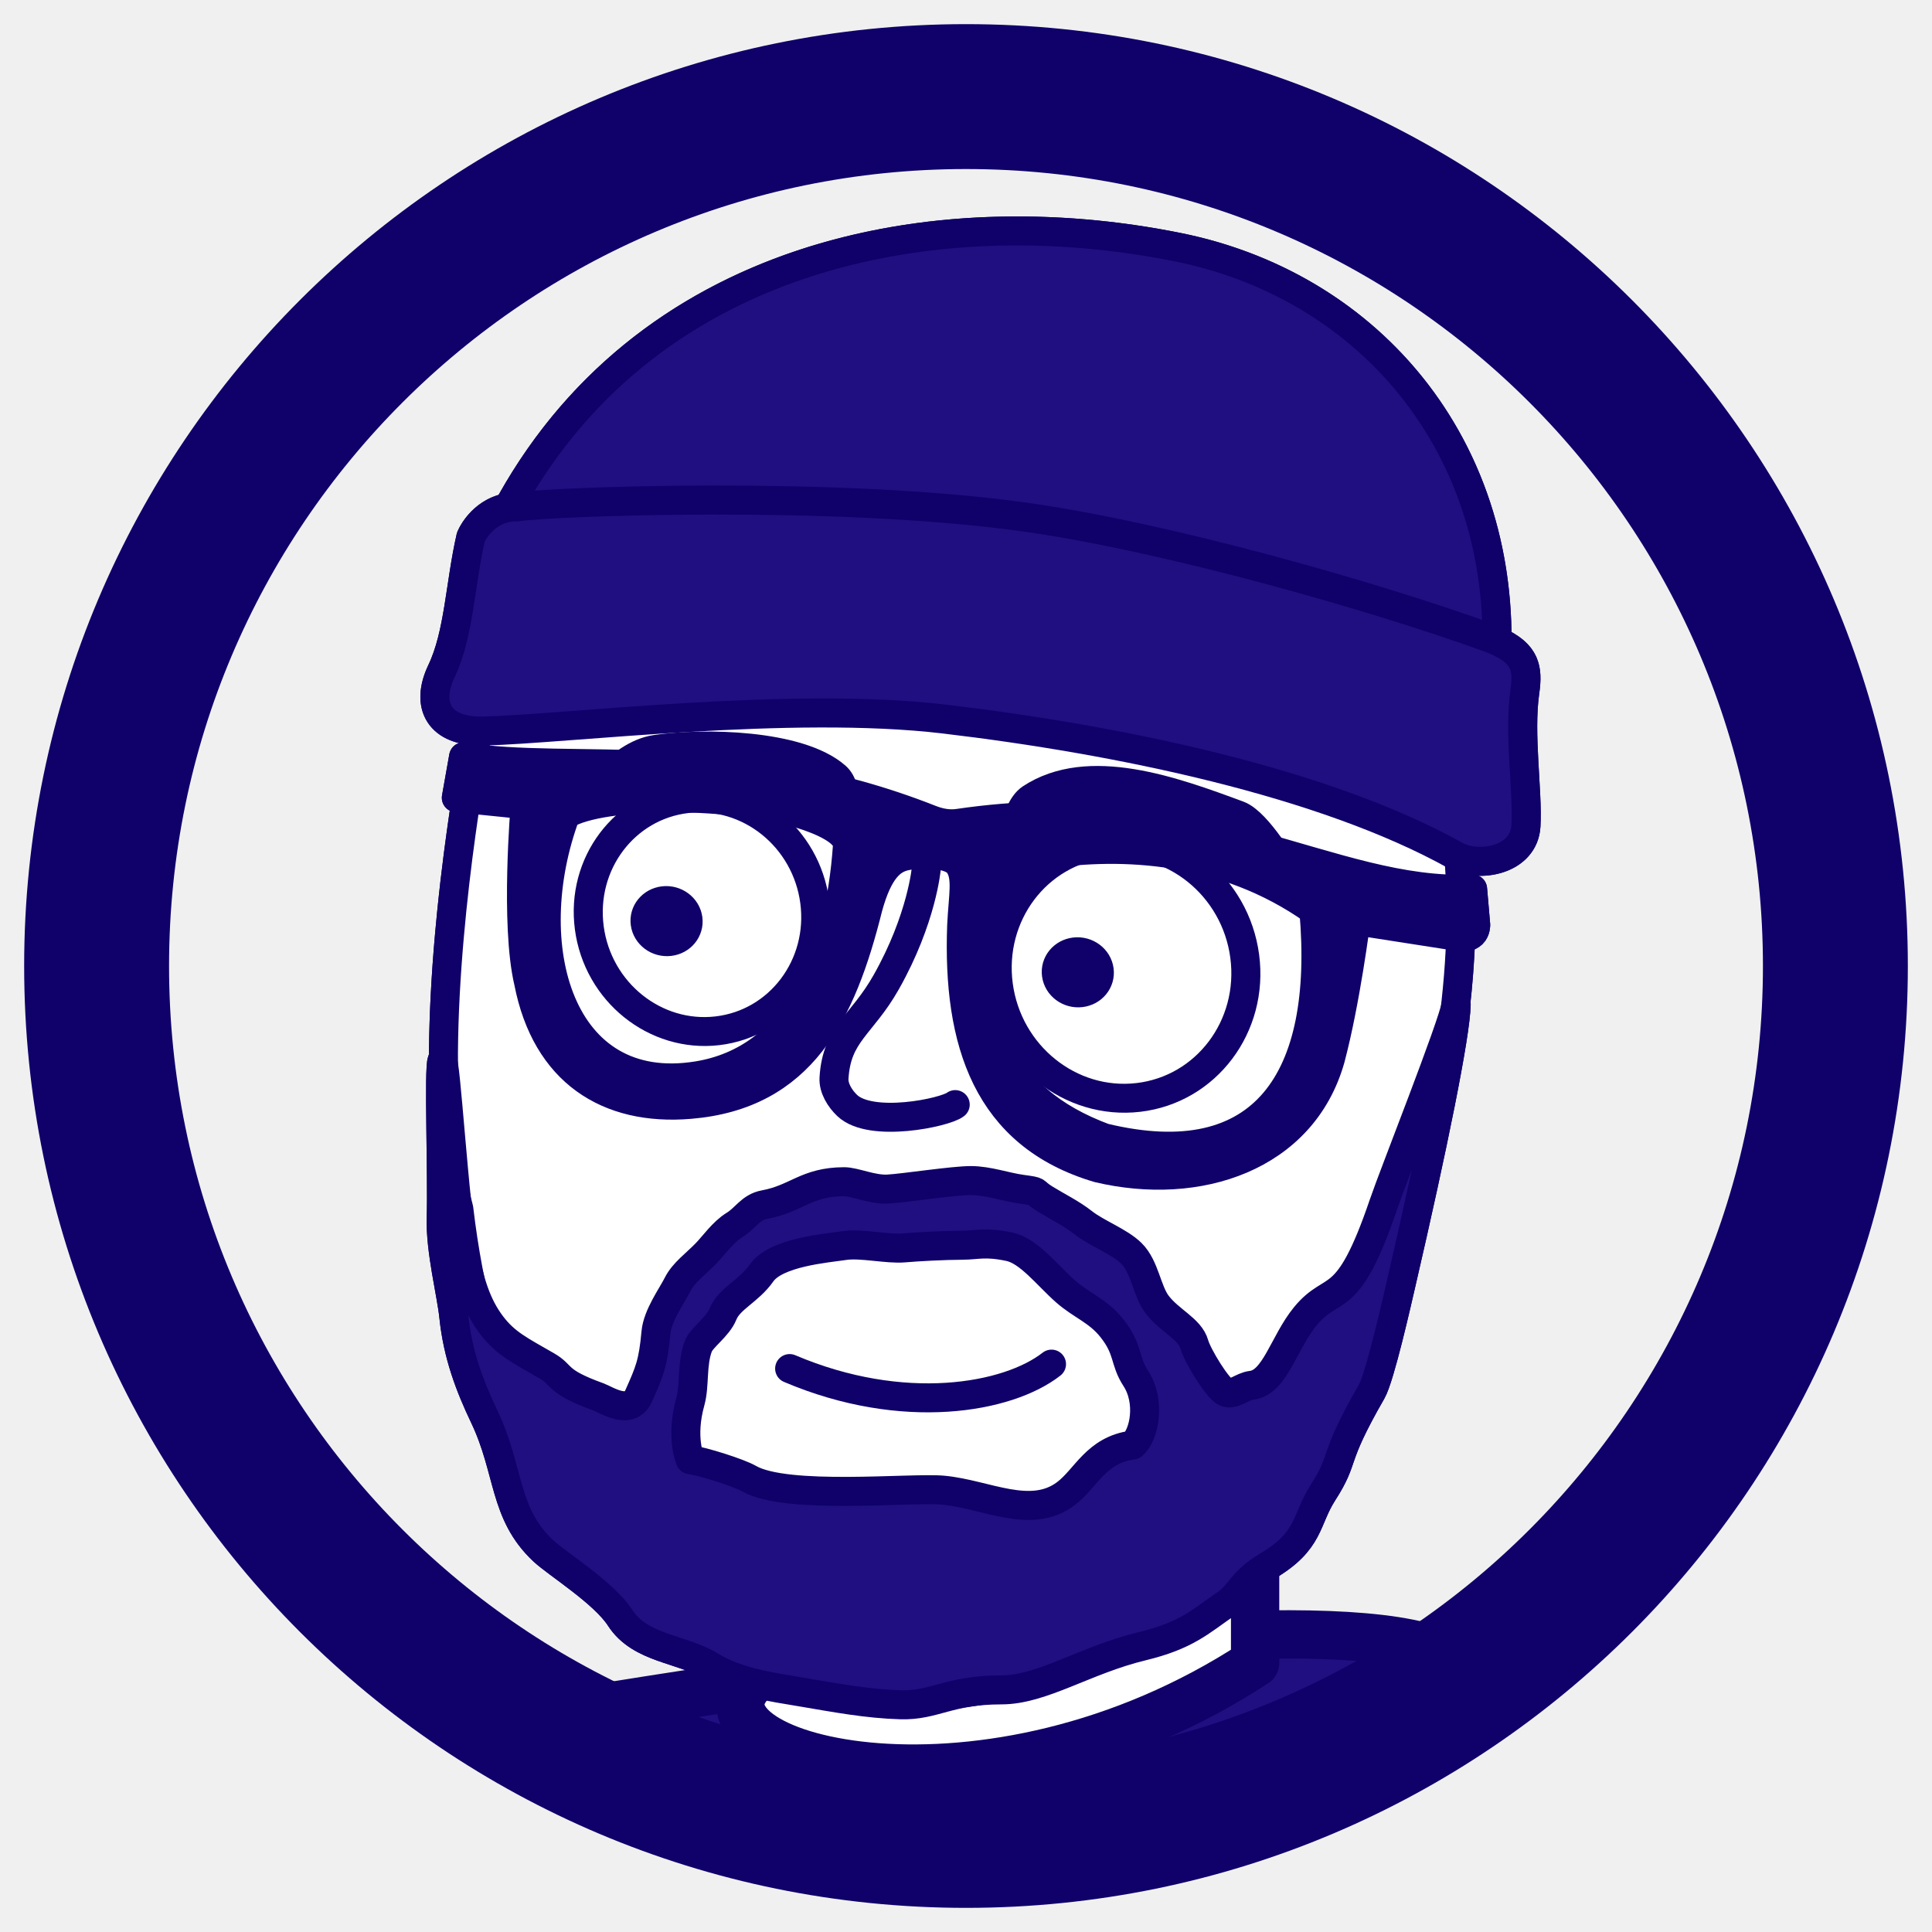
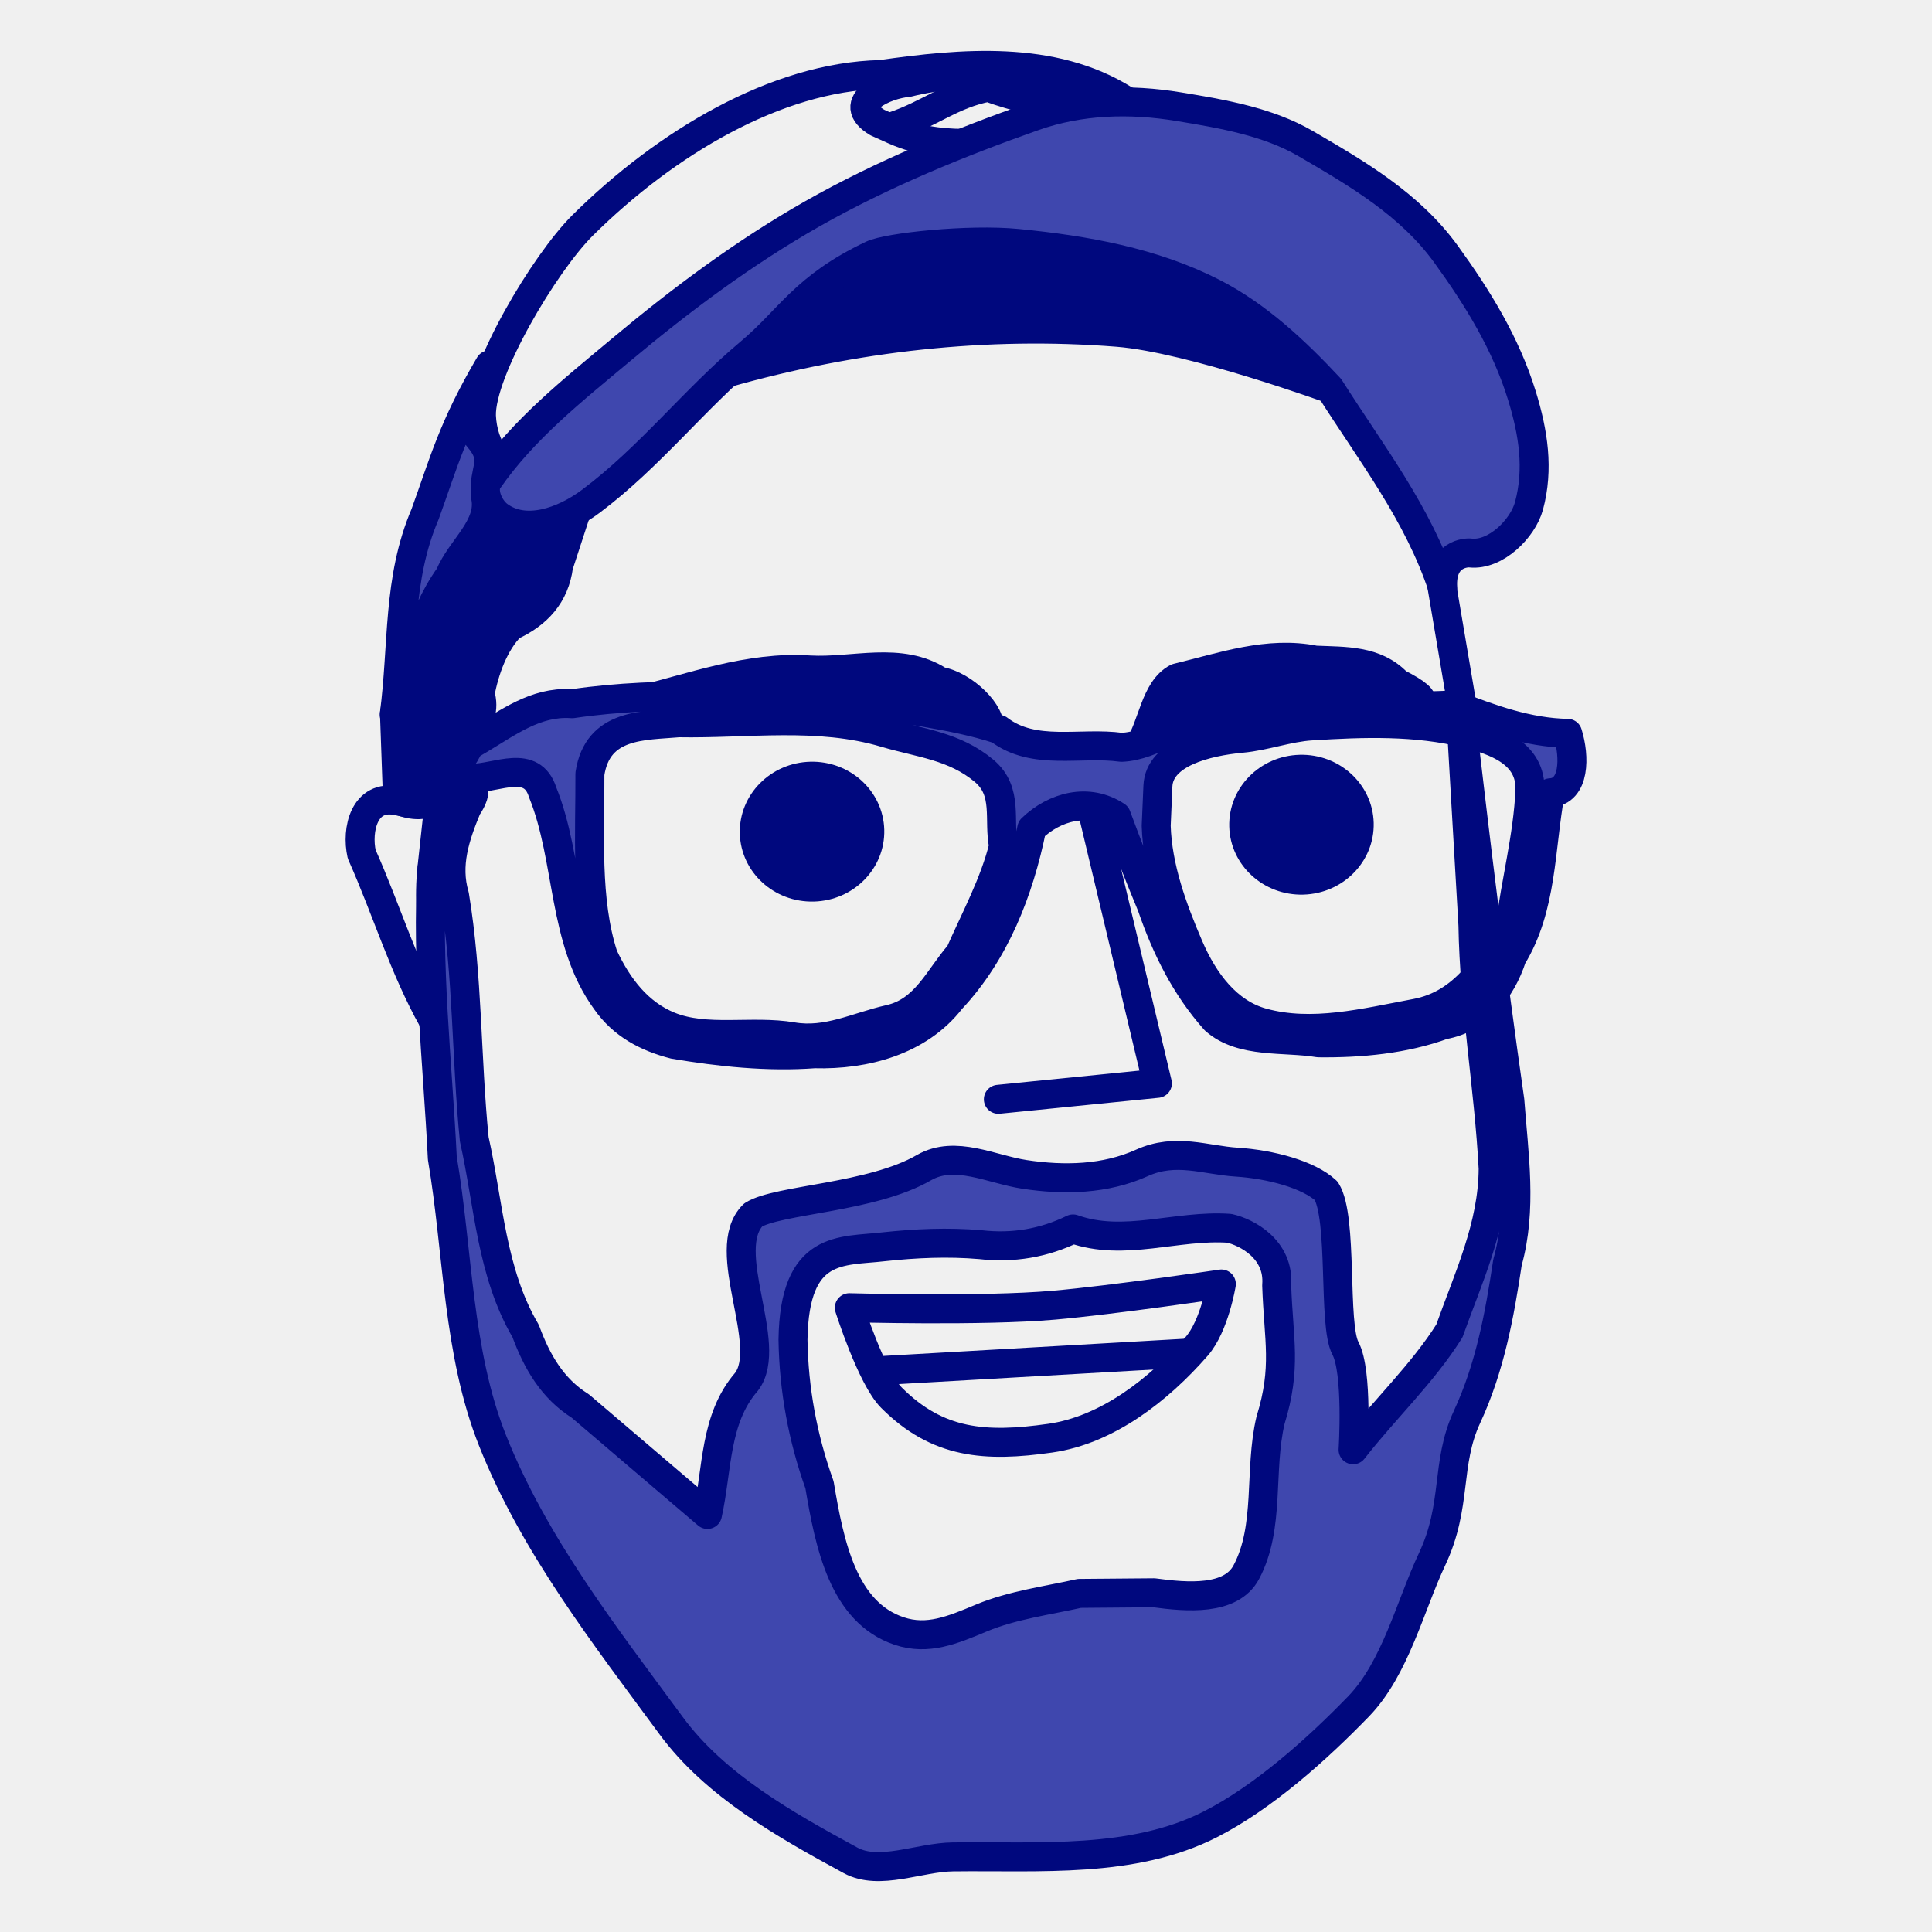
- <svg xmlns="http://www.w3.org/2000/svg" width="200mm" height="200mm" viewBox="0 0 200 200" version="1.1" id="svg5">
-   <defs id="defs2" />
-   <g id="layer1">
-     <path style="fill:#1f0f80;fill-opacity:1;stroke:#0f006a;stroke-width:5;stroke-linecap:butt;stroke-linejoin:miter;stroke-dasharray:none;stroke-opacity:1" d="m 55.889,177.866 c -14.32,2.525 112.268,-20.814 94.638,0.117 -92.007,27.919 -64.928,0.771 -94.638,-0.117 z" id="path367" />
-     <path id="path1768" style="fill:#ffffff;fill-opacity:1;stroke:#0f006a;stroke-width:3;stroke-linecap:round;stroke-linejoin:round;stroke-dasharray:none;stroke-opacity:1;paint-order:fill markers stroke" d="m 104.87,23.909 c -20.437,0.108 -41.04,8.074 -52.262,28.633 -2.353,0.386 -3.574,2.354 -3.869,3.072 -1.127,4.926 -1.209,10.039 -3.04,13.87 -1.583,3.311 -0.436,6.051 3.759,6.19 -0.021,0.104 -0.213,1.087 -0.513,2.812 -0.323,-0.044 -0.642,-0.091 -0.955,-0.144 l -0.752,4.24 1.026,0.104 c -1.008,6.54 -2.289,16.635 -2.356,26.275 -0.003,0.414 0.002,0.823 0.004,1.235 -0.056,-0.325 -0.106,-0.486 -0.148,-0.4 -0.363,0.739 0.048,11.844 -0.089,16.247 -0.106,3.384 1.06,7.857 1.304,10.24 0.406,3.967 1.668,7.245 3.155,10.365 2.665,5.594 1.958,10.008 6.108,13.893 1.428,1.337 6.264,4.319 7.946,6.922 2.098,3.247 6.367,3.159 9.373,5.001 2.791,1.711 6.293,2.172 9.538,2.719 3.469,0.585 6.696,1.199 10.137,1.296 3.53,0.099 4.94,-1.541 10.446,-1.542 4.201,-6.1e-4 8.657,-3.091 14.553,-4.517 4.604,-1.113 6.003,-2.537 8.664,-4.368 1.61,-1.107 1.573,-2.308 4.331,-3.943 4.432,-2.628 3.902,-4.744 5.706,-7.561 2.463,-3.847 0.814,-3.116 5.063,-10.496 0.861,-1.496 2.643,-9.425 3.059,-11.22 3.249,-14.022 5.635,-25.727 5.689,-28.863 -0.018,0.107 -0.06,0.27 -0.102,0.434 0.292,-2.523 0.48,-4.993 0.56,-7.412 l 0.369,0.058 c 0,0 0.527,-0.077 0.848,-0.387 0.355,-0.342 0.345,-0.919 0.345,-0.919 l -0.321,-3.712 c -0.415,0.018 -0.828,0.026 -1.24,0.027 -0.038,-1.12 -0.097,-2.23 -0.19,-3.324 2.453,1.075 6.765,0.199 6.956,-3.251 0.2,-3.615 -0.747,-9.452 -0.118,-13.869 0.33,-2.321 0.135,-3.913 -2.877,-5.252 0.079,-21.14 -13.829,-36.885 -32.996,-40.763 -5.544,-1.122 -11.319,-1.721 -17.107,-1.69 z M 47.248,124.085 c 0.082,0.354 0.16,0.714 0.25,1.055 0.289,2.465 0.665,4.83 1.115,7.103 -0.225,-0.82 -0.424,-1.677 -0.618,-2.588 -0.256,-1.203 -0.508,-3.253 -0.748,-5.57 z" />
-     <path id="rect5713" style="fill:#ffffff;fill-opacity:1;stroke:#0f006a;stroke-width:5;stroke-linecap:round;stroke-linejoin:round;stroke-dasharray:none;stroke-opacity:1;paint-order:fill markers stroke" d="m 78.15,153.063 c -0.339,0 -0.611,0.189 -0.611,0.423 v 20.869 c -6.592,7.582 24.497,16.066 52.389,-2.21 l 1e-5,-18.659 c 6.3e-4,-0.235 -0.272,-0.423 -0.611,-0.423 z" />
-     <ellipse style="fill:none;fill-opacity:1;stroke:#0f006a;stroke-width:15;stroke-linecap:round;stroke-linejoin:round;stroke-dasharray:none;stroke-opacity:1;paint-order:fill markers stroke" id="path879" cx="100" cy="100" rx="89.999" ry="90.001" />
-     <path style="fill:#ffffff;fill-opacity:1;stroke:#0f006a;stroke-width:3;stroke-linecap:round;stroke-linejoin:round;stroke-dasharray:none;stroke-opacity:1;paint-order:fill markers stroke" d="m 49.472,75.592 c 0,0 -3.454,17.396 -3.565,33.369 -0.041,5.904 0.375,11.614 1.591,16.179 8.207,69.916 83.564,62.379 96.957,7.07 4.876,-16.027 7.703,-30.834 6.536,-43.768 C 147.165,46.011 58.127,56.211 49.472,75.592 Z" id="path15911" />
-     <path id="path21682" style="fill:#1f0f80;fill-opacity:1;stroke:#0f006a;stroke-width:3;stroke-linecap:round;stroke-linejoin:round;stroke-dasharray:none;stroke-opacity:1;paint-order:fill markers stroke" d="M 154.637,71.937 C 117.255,70.019 74.993,67.932 52.22,53.254 66.468,26.258 96.633,20.472 121.977,25.599 c 20.818,4.212 35.432,22.421 32.66,46.338 z" />
-     <path id="path251" style="fill:#1f0f80;fill-opacity:1;stroke:#0f006a;stroke-width:3;stroke-linecap:round;stroke-linejoin:round;stroke-dasharray:none;stroke-opacity:1;paint-order:fill markers stroke" d="m 45.673,126.043 c -0.106,3.384 1.06,7.857 1.304,10.24 0.406,3.967 1.668,7.244 3.155,10.365 2.665,5.594 1.958,10.008 6.108,13.893 1.428,1.337 6.264,4.32 7.946,6.922 2.098,3.247 6.367,3.159 9.373,5.001 2.791,1.711 6.293,2.171 9.537,2.719 3.469,0.585 6.696,1.199 10.136,1.296 3.53,0.099 4.94,-1.542 10.446,-1.542 4.201,-6.1e-4 8.657,-3.091 14.553,-4.517 4.604,-1.113 6.003,-2.537 8.664,-4.368 1.61,-1.107 1.573,-2.308 4.331,-3.943 4.432,-2.628 3.902,-4.743 5.706,-7.561 2.463,-3.847 0.814,-3.116 5.063,-10.496 0.861,-1.496 2.643,-9.425 3.058,-11.219 3.249,-14.022 5.636,-25.727 5.69,-28.863 -0.373,2.252 -6.472,17.604 -7.515,20.673 -3.786,11.141 -5.187,8.051 -8.115,11.63 -2.218,2.711 -3.116,6.84 -5.541,7.13 -1.015,0.121 -1.873,1.057 -2.687,0.719 -0.814,-0.337 -2.92,-3.766 -3.25,-4.957 -0.441,-1.595 -2.558,-2.426 -3.847,-4.12 -1.077,-1.416 -1.257,-3.915 -2.674,-5.306 -1.246,-1.224 -3.568,-2.056 -5.004,-3.186 -1.196,-0.941 -2.62,-1.629 -3.94,-2.443 -1.369,-0.844 -0.394,-0.724 -2.414,-1.003 -1.653,-0.228 -3.474,-0.893 -5.236,-0.896 -1.844,-0.005 -6.975,0.794 -8.61,0.88 -1.627,0.086 -3.439,-0.766 -4.529,-0.762 -3.94,0.013 -4.896,1.756 -8.243,2.372 -1.448,0.267 -1.946,1.404 -3.121,2.121 -1.175,0.717 -2.122,2.099 -2.924,2.922 -1.12,1.15 -2.33,1.992 -2.934,3.194 -0.604,1.202 -2.094,3.23 -2.256,5.004 -0.293,3.217 -0.669,4.041 -1.79,6.565 -0.916,2.062 -3.344,0.395 -4.177,0.094 -4.459,-1.611 -3.616,-2.221 -5.303,-3.193 -2.835,-1.634 -4.286,-2.326 -5.726,-4.206 -1.644,-2.148 -2.284,-4.592 -2.913,-7.547 -0.959,-4.502 -1.87,-20.598 -2.233,-19.859 -0.363,0.739 0.049,11.844 -0.089,16.247 z m 58.824,3.023 c 2.015,0.425 3.912,2.95 5.818,4.63 1.662,1.465 3.357,1.985 4.797,3.813 1.77,2.248 1.242,3.301 2.456,5.17 1.575,2.424 0.906,5.855 -0.312,6.911 -3.795,0.493 -4.819,3.444 -6.906,5.023 -3.644,2.758 -8.286,0.06 -12.717,-0.353 -3.297,-0.307 -16.216,1.042 -20.094,-1.197 -1.064,-0.614 -4.795,-1.786 -6.087,-1.956 0,0 -1.027,-2.287 0.01,-5.999 0.479,-1.714 0.128,-3.884 0.821,-5.728 0.353,-0.94 2.021,-2.001 2.559,-3.342 0.656,-1.634 2.653,-2.345 3.998,-4.262 1.512,-2.155 6.705,-2.551 8.561,-2.833 1.744,-0.265 4.431,0.393 6.207,0.24 1.436,-0.124 3.996,-0.263 6,-0.276 1.629,-0.011 2.377,-0.371 4.889,0.16 z" />
-     <path style="fill:#ffffff;fill-opacity:1;stroke:#0f006a;stroke-width:3;stroke-linecap:round;stroke-linejoin:round;stroke-dasharray:none;stroke-opacity:1;paint-order:fill markers stroke" d="m 81.742,141.673 c 11.762,5.005 22.594,3.07 27.111,-0.46" id="path979" />
-     <ellipse style="fill:#ffffff;fill-opacity:1;fill-rule:evenodd;stroke:#0f006a;stroke-width:3;stroke-linecap:round;stroke-linejoin:round;stroke-dasharray:none;stroke-opacity:1;paint-order:fill markers stroke" id="path311" cx="59.606" cy="102.497" transform="matrix(0.9932426,-0.1160566,0.1313983,0.9913297,0,0)" rx="11.746" ry="12.121" />
-     <ellipse style="fill:#ffffff;fill-opacity:1;fill-rule:evenodd;stroke:#0f006a;stroke-width:3;stroke-linecap:round;stroke-linejoin:round;stroke-dasharray:none;stroke-opacity:1;paint-order:fill markers stroke" id="path313" cx="101.904" cy="113.28" transform="matrix(0.9932426,-0.1160565,0.1313983,0.9913296,0,0)" rx="12.839" ry="13.25" />
-     <ellipse style="fill:#0f006a;fill-opacity:1;fill-rule:evenodd;stroke:#0f006a;stroke-width:3;stroke-linecap:round;stroke-linejoin:round;stroke-dasharray:none;stroke-opacity:1;paint-order:fill markers stroke" id="path1129-3" cx="97.283" cy="112.836" rx="2.227" ry="2.133" transform="matrix(0.9933636,-0.1150165,0.13238,0.991199,0,0)" />
-     <ellipse style="fill:#0f006a;fill-opacity:1;fill-rule:evenodd;stroke:#0f006a;stroke-width:3;stroke-linecap:round;stroke-linejoin:round;stroke-dasharray:none;stroke-opacity:1;paint-order:fill markers stroke" id="path1129-3-3" cx="55.781" cy="102.674" rx="2.227" ry="2.133" transform="matrix(0.9933636,-0.1150165,0.13238,0.991199,0,0)" />
-     <path style="fill:#ffffff;fill-opacity:1;stroke:#0f006a;stroke-width:3;stroke-linecap:round;stroke-linejoin:round;stroke-dasharray:none;stroke-opacity:1;paint-order:fill markers stroke" d="m 95.895,89.862 c 0,0 -0.444,5.25 -4.154,11.813 -2.549,4.509 -5.126,5.291 -5.405,9.928 -0.063,1.043 0.61,2.122 1.368,2.841 2.464,2.337 10.117,0.735 11.182,-0.096" id="path3336" />
-     <path style="fill:#0f006a;fill-opacity:1;stroke:#0f006a;stroke-width:3;stroke-linecap:round;stroke-linejoin:round;stroke-dasharray:none;stroke-opacity:1;paint-order:fill markers stroke" d="m 106.717,82.649 c 5.977,-3.933 14.691,-0.776 21.486,1.744 1.995,0.74 4.876,5.751 4.876,5.751 -8.084,-2.962 -12.003,-5.808 -18.304,-5.479 -3.727,0.194 -10.286,4.343 -10.286,4.343 0,0 0.387,-5.147 2.228,-6.359 z" id="path12127" />
-     <path style="fill:#ffffff;fill-opacity:1;stroke:#0f006a;stroke-width:3;stroke-linecap:round;stroke-linejoin:round;stroke-dasharray:none;stroke-opacity:1;paint-order:fill markers stroke" d="m 86.523,80.375 c 1.498,1.307 0.531,4.315 0.531,4.315 0,0 -9.104,-3.841 -14.555,-4.192 -4.015,-0.258 -11.706,2.688 -11.706,2.688 0,0 3.182,-5.031 7.094,-5.608 4.916,-0.725 14.795,-0.555 18.636,2.797 z" id="path13581" />
-     <path id="path15041" style="fill:#0f006a;fill-opacity:1;stroke:#0f006a;stroke-width:3;stroke-linecap:round;stroke-linejoin:round;stroke-dasharray:none;stroke-opacity:1;paint-order:fill markers stroke" d="m 47.99,78.341 -0.752,4.24 7.129,0.726 c 0,0 -1.067,12.393 0.353,18.367 1.811,9.29 8.201,13.363 16.699,12.653 11.558,-0.966 15.7,-9.392 18.437,-20.378 1.082,-3.943 2.434,-5.027 3.895,-5.337 1.431,-0.303 4.616,-0.371 5.498,0.851 0.932,1.293 0.444,3.283 0.303,6.325 -0.454,12.08 2.624,21.707 14.12,25.122 10.354,2.461 21.178,-1.106 24.055,-11.328 1.582,-5.971 2.636,-14.278 2.636,-14.278 l 11.208,1.745 c 0,0 0.527,-0.077 0.848,-0.387 0.355,-0.342 0.345,-0.919 0.345,-0.919 l -0.321,-3.712 C 137.621,92.688 124.628,81.505 99.2,85.231 98.217,85.375 97.247,85.19 96.304,84.817 76.067,76.829 58.794,80.158 47.99,78.341 Z m 39.739,9.161 C 86.919,99.407 82.39,109.728 72.185,111.364 57.875,113.658 53.534,97.853 58.552,84.33 c 3.637,-2.285 17.662,-2.414 25.102,0.177 2.464,0.858 4.072,1.891 4.075,2.996 z m 20.586,0.928 c 7.764,-1.151 18.406,-0.749 27.694,5.819 1.544,17.493 -5.148,27.528 -21.717,23.536 -10.759,-4.017 -14.807,-12.251 -10.613,-26.902 0.926,-1.252 2.513,-2.138 4.637,-2.453 z" />
-     <path id="path21282" style="fill:#1f0f80;fill-opacity:1;stroke:#0f006a;stroke-width:3;stroke-linecap:round;stroke-linejoin:round;stroke-dasharray:none;stroke-opacity:1;paint-order:fill markers stroke" d="m 53.503,52.471 c 3.492,-0.534 32.714,-1.687 52.324,1.019 14.794,2.041 36.477,8.245 48.207,12.492 3.919,1.419 4.178,3.088 3.815,5.632 -0.629,4.417 0.318,10.254 0.118,13.869 -0.2,3.615 -4.926,4.405 -7.296,3.085 -13.633,-7.597 -34.851,-11.991 -52.935,-14.132 -15.83,-1.874 -38.921,1.019 -47.659,1.242 -4.702,0.12 -6.037,-2.724 -4.379,-6.194 1.831,-3.831 1.913,-8.944 3.04,-13.87 0.331,-0.804 1.819,-3.183 4.765,-3.143 z" />
+ <svg xmlns="http://www.w3.org/2000/svg" width="200mm" height="200mm" viewBox="0 0 200 200" version="1.1" id="svg1" xml:space="preserve">
+   <defs id="defs1" />
+   <g id="layer1" transform="translate(-41.33062,-46.43562)">
+     <path style="fill:#00087e;fill-opacity:1;stroke:#00087e;stroke-width:3;stroke-linecap:round;stroke-linejoin:round;stroke-dasharray:none;stroke-opacity:1" d="m 82.165,120.296 c 0.11,3.379 0.208,5.564 0.317,8.943 3.413,1.444 4.905,-0.399 5.571,-3.654 0.73,-2.768 3.945,-4.084 2.979,-7.33 0.436,-2.409 1.462,-5.293 3.196,-7.002 2.722,-1.253 4.539,-3.2 4.928,-6.244 0.628,-1.924 1.257,-3.849 1.885,-5.773 l -9.319,-1.583 -6.931,9.615 z" id="path24" />
+     <path style="fill:#3f47ae;fill-opacity:1;stroke:#00087e;stroke-width:3;stroke-linecap:round;stroke-linejoin:round;stroke-dasharray:none;stroke-opacity:1" d="m 82.143,120.422 c 0.953,-7.194 0.295,-13.98 3.19,-20.754 1.926,-5.304 2.85,-8.972 6.675,-15.465 -0.828,4.559 -2.457,6.011 -1.17,7.51 2.138,2.49 0.433,3.182 0.755,6.135 0.657,3.093 -2.617,5.416 -3.711,8.166 -3.232,4.495 -3.703,9.341 -5.739,14.409 z" id="path16" />
+     <path style="fill:none;fill-opacity:1;stroke:#00087e;stroke-width:3;stroke-linecap:round;stroke-linejoin:round;stroke-dasharray:none;stroke-opacity:1" d="m 101.674,69.732 c 8.596,-8.506 20.027,-15.342 30.811,-15.579 8.378,-1.193 17.781,-2.073 25.259,2.618 0.016,1.262 -5.021,1.295 -6.961,2.081 -6.678,0.864 -12.07,5.255 -18.069,7.978 -7.434,3.893 -15.058,7.477 -21.637,12.766 -5.721,3.885 -11.319,7.917 -16.019,13.033 -1.7,3.511 -3.764,0.057 -3.89,-3.148 -0.113,-4.632 6.515,-15.799 10.506,-19.749 z" id="path18" />
+     <path style="fill:none;fill-opacity:1;stroke:#00087e;stroke-width:3;stroke-linecap:round;stroke-linejoin:round;stroke-dasharray:none;stroke-opacity:1" d="m 155.484,56.921 c -6.106,-3.223 -13.546,-3.562 -20.205,-1.94 -2.22,0.19 -6.603,2.069 -3.124,4.139 2.454,1.049 4.381,2.445 11.316,2.116 l 3.672,-1.459 9.669,-1.989 z" id="path23" />
+     <path style="fill:none;fill-opacity:1;stroke:#00087e;stroke-width:3;stroke-linecap:round;stroke-linejoin:round;stroke-dasharray:none;stroke-opacity:1" d="m 133.748,59.526 c 3.815,-1.279 6.102,-3.352 9.915,-4.066 2.526,1.032 6.882,1.828 9.408,2.86" id="path21" />
+     <path style="fill:#00087e;fill-opacity:1;stroke:#00087e;stroke-width:3;stroke-linecap:round;stroke-linejoin:round;stroke-dasharray:none;stroke-opacity:1" d="m 179.292,86.783 c 0,0 -14.621,-5.347 -22.287,-5.949 -13.552,-1.064 -27.232,0.453 -40.559,4.239 l 7.576,-7.381 8.288,-5.814 15.095,-0.851 16.743,3.405 6.547,3.536 7.852,6.488 z" id="path25" />
+     <path style="fill:#ffffff;fill-opacity:1;stroke:#00087e;stroke-width:3;stroke-linecap:round;stroke-linejoin:round;stroke-dasharray:none;stroke-opacity:1" d="m 190.189,104.724 c 0.853,5.043 1.707,10.085 2.56,15.128" id="path26" />
+     <path style="fill:#00087e;fill-opacity:1;stroke:#00087e;stroke-width:3;stroke-linecap:round;stroke-linejoin:round;stroke-dasharray:none;stroke-opacity:1" d="m 106.879,119.112 c 6.038,-1.457 11.956,-3.748 18.267,-3.322 4.505,0.264 9.412,-1.475 13.441,1.166 2.505,0.403 5.578,3.41 5.1,5.04 -6.759,-1.333 -13.496,-2.882 -20.433,-2.528 -5.458,-0.119 -10.917,-0.237 -16.375,-0.356 z" id="path27" />
+     <path style="fill:#00087e;fill-opacity:1;stroke:#00087e;stroke-width:3;stroke-linecap:round;stroke-linejoin:round;stroke-dasharray:none;stroke-opacity:1" d="m 159.22,123.714 c 1.455,-2.203 1.665,-5.899 3.955,-7.101 4.723,-1.134 9.397,-2.828 14.308,-1.841 3.058,0.135 6.221,-0.04 8.506,2.363 4.172,2.107 2.629,2.548 -1.25,2.31 -6.634,-0.051 -13.215,0.432 -19.702,1.867 -2.204,0.071 -3.89,1.509 -5.817,2.402 z" id="path28" />
+     <path style="fill:none;fill-opacity:1;stroke:#00087e;stroke-width:3;stroke-linecap:round;stroke-linejoin:round;stroke-dasharray:none;stroke-opacity:1" d="m 82.439,129.336 c -3.398,-0.707 -4.237,2.988 -3.666,5.529 2.553,5.709 4.329,11.724 7.402,17.202 1.405,-5.769 -1.291,-11.553 0.196,-17.328 0.774,-3.036 1.131,-5.539 -2.861,-5.187 -0.357,-0.072 -0.714,-0.144 -1.07,-0.215 z" id="path37" />
+     <path id="path38" style="fill:#3f47ae;fill-opacity:1;stroke:#00087e;stroke-width:3;stroke-linecap:round;stroke-linejoin:round;stroke-dasharray:none;stroke-opacity:1" d="m 89.254,127.592 c -1.043,0.168 -2.445,1.21 -2.564,2.782 -0.215,1.971 -0.429,3.941 -0.644,5.912 -0.592,9.997 0.579,20.046 1.074,30.044 1.656,9.746 1.541,20.049 5.207,29.252 4.294,10.783 11.589,20.127 18.482,29.495 4.547,6.18 11.782,10.254 18.572,13.945 2.98,1.62 7.099,-0.319 10.603,-0.361 8.982,-0.11 18.621,0.702 26.605,-3.352 5.51,-2.798 11.088,-7.792 15.386,-12.233 3.805,-3.931 5.342,-10.433 7.597,-15.215 2.652,-5.623 1.367,-9.884 3.622,-14.741 2.374,-5.112 3.365,-10.509 4.192,-16.008 1.539,-5.515 0.656,-11.139 0.243,-16.742 -1.916,-13.386 -3.562,-26.822 -5.103,-40.264 0.427,7.368 0.854,14.735 1.281,22.103 0.139,8.441 1.656,16.813 2.094,25.198 -0.026,5.951 -2.58,11.31 -4.532,16.811 -2.772,4.418 -6.739,8.143 -9.967,12.297 0,0 0.514,-8.057 -0.796,-10.511 -1.31,-2.454 -0.223,-13.509 -1.982,-16.288 -1.812,-1.703 -5.809,-2.757 -9.269,-2.976 -3.263,-0.206 -6.299,-1.508 -9.818,0.081 -3.766,1.701 -8.02,1.818 -12.171,1.185 -3.408,-0.52 -7.153,-2.539 -10.362,-0.71 -5.42,3.159 -15.162,3.296 -17.708,4.913 -3.651,3.624 2.236,13.454 -0.691,17.274 -3.325,3.83 -2.994,9.038 -4.039,13.727 -4.388,-3.741 -8.775,-7.481 -13.163,-11.222 -2.904,-1.816 -4.502,-4.622 -5.657,-7.762 -3.56,-6.048 -3.816,-13.154 -5.322,-19.86 -0.839,-8.388 -0.653,-16.89 -2.04,-25.244 -0.935,-3.17 0.069,-6.128 1.281,-9.063 1.315,-1.926 0.63,-2.633 -0.413,-2.465 z m 43.518,47.913 c 3.335,-0.359 6.684,-0.512 10.063,-0.221 3.35,0.383 6.544,-0.154 9.577,-1.63 5.259,1.882 10.748,-0.446 16.169,-0.066 1.799,0.398 5.208,2.166 4.912,5.91 0.193,5.683 1.061,8.454 -0.638,13.967 -1.224,5.176 -0.011,11.029 -2.507,15.72 -1.586,2.981 -6.133,2.598 -9.558,2.134 -2.574,0.021 -5.148,0.043 -7.721,0.064 -3.22,0.725 -6.946,1.209 -10.132,2.542 -2.995,1.253 -5.566,2.342 -8.516,1.357 -5.795,-1.934 -7.216,-8.945 -8.255,-15.142 -1.741,-4.852 -2.661,-9.854 -2.745,-15.009 0.14,-9.928 5.038,-9.118 9.352,-9.626 z" />
+     <path style="fill:none;fill-opacity:1;stroke:#00087e;stroke-width:3;stroke-linecap:round;stroke-linejoin:round;stroke-dasharray:none;stroke-opacity:1" d="m 153.617,127.034 7.527,31.55 -16.464,1.651" id="path41" />
+     <path id="path29" style="fill:#3f47ae;fill-opacity:1;stroke:#00087e;stroke-width:3;stroke-linecap:round;stroke-linejoin:round;stroke-dasharray:none;stroke-opacity:1" d="m 99.06,119.305 c -3.419,0.344 -6.181,2.68 -9.176,4.31 -0.872,2.376 -4.551,4.58 0.273,3.393 2.673,-0.027 6.233,-2.062 7.346,1.445 2.817,6.963 1.997,15.351 6.572,21.608 1.719,2.451 4.19,3.757 7.035,4.49 4.74,0.801 9.702,1.327 14.538,0.967 5.234,0.147 10.81,-1.322 14.129,-5.614 4.568,-4.862 7.047,-11.239 8.36,-17.7 2.378,-2.284 5.864,-3.218 8.763,-1.3 1.154,3.129 2.372,6.234 3.653,9.313 1.488,4.335 3.488,8.381 6.558,11.824 2.781,2.454 7.192,1.758 10.721,2.347 4.313,0.05 8.852,-0.367 12.926,-1.859 3.643,-0.644 6.005,-3.635 7.096,-7.004 3.149,-5.138 2.902,-11.268 3.954,-17.018 2.573,-0.134 2.562,-3.743 1.803,-6.155 -4.115,-0.08 -7.925,-1.47 -11.717,-2.94 -8.201,0.369 -16.471,-0.043 -24.559,1.599 -3.636,-0.233 -6.475,2.66 -9.916,2.787 -4.242,-0.586 -9.062,0.925 -12.697,-1.858 -4.939,-1.612 -10.313,-2.018 -15.417,-3.172 -9.567,-0.063 -19.221,-0.889 -28.736,0.517 -0.518,-0.04 -1.02,-0.032 -1.508,0.018 z m 12.528,1.951 c 7.154,0.127 14.413,-1.03 21.397,1.046 3.552,1.056 7.141,1.344 10.223,3.934 2.546,2.14 1.444,5.132 2.011,7.774 -0.919,3.811 -2.933,7.523 -4.53,11.15 -2.218,2.537 -3.559,5.955 -7.257,6.788 -3.398,0.766 -6.462,2.424 -10.071,1.807 -4.193,-0.716 -8.922,0.478 -12.78,-1.106 -3.151,-1.294 -5.248,-3.974 -6.781,-7.236 -1.888,-5.727 -1.372,-12.758 -1.403,-18.874 0.796,-5.258 5.612,-4.96 9.193,-5.282 z m 65.502,0.327 c 5.349,-0.34 10.851,-0.528 16.062,0.781 2.922,0.734 6.732,2.009 6.555,5.927 -0.214,4.757 -1.467,9.38 -2.053,14.079 -2.294,3.841 -4.749,8.017 -9.735,8.954 -5.342,1.003 -10.773,2.391 -15.921,0.966 -3.586,-0.992 -6.022,-4.194 -7.594,-7.852 -1.713,-3.986 -3.251,-8.217 -3.384,-12.511 l 0.177,-4.123 c 0.146,-3.396 4.996,-4.606 8.667,-4.942 2.434,-0.222 4.785,-1.125 7.227,-1.28 z" />
+     <path style="fill:#3f47ae;fill-opacity:1;stroke:#00087e;stroke-width:3;stroke-linecap:round;stroke-linejoin:round;stroke-dasharray:none;stroke-opacity:1" d="m 91.858,96.16 c 3.668,-5.311 8.85,-9.393 13.786,-13.525 6.217,-5.204 12.774,-10.091 19.825,-14.092 7.248,-4.113 15.274,-7.381 22.886,-10.063 4.775,-1.682 9.894,-1.843 15.006,-1.001 4.486,0.739 9.231,1.552 13.114,3.811 5.353,3.114 10.808,6.293 14.552,11.463 3.281,4.531 6.19,9.244 7.853,14.647 1.174,3.815 1.766,7.579 0.726,11.418 -0.639,2.339 -3.444,5.143 -6.053,4.865 -0.381,-0.061 -3.104,0.05 -2.871,3.616 -2.526,-7.698 -7.425,-13.951 -11.7,-20.705 -3.512,-3.769 -7.474,-7.498 -12.093,-9.855 -6.209,-3.169 -13.192,-4.414 -20.218,-5.106 -5.067,-0.499 -13.417,0.403 -15.055,1.181 -7.078,3.361 -8.519,6.664 -12.656,10.13 -5.775,4.839 -10.361,10.815 -16.473,15.389 -2.857,2.138 -6.813,3.51 -9.551,1.46 -1.011,-0.757 -1.797,-2.594 -1.079,-3.634 z" id="path17" />
+     <path style="fill:none;fill-opacity:1;stroke:#00087e;stroke-width:3;stroke-linecap:round;stroke-linejoin:round;stroke-dasharray:none;stroke-opacity:1" d="m 129.255,181.809 c 0,0 13.775,0.391 21.195,-0.262 6.165,-0.543 17.314,-2.192 17.314,-2.192 0,0 -0.7,4.332 -2.553,6.454 -3.923,4.493 -9.254,8.664 -15.159,9.507 -6.713,0.959 -11.651,0.608 -16.44,-4.193 -2.067,-2.072 -4.358,-9.313 -4.358,-9.313 z" id="path39" />
+     <ellipse style="fill:#00087e;fill-opacity:1;fill-rule:evenodd;stroke:#00087e;stroke-width:3;stroke-linecap:round;stroke-linejoin:round;stroke-dasharray:none;stroke-opacity:1;paint-order:fill markers stroke" id="path40" cx="121.913" cy="135.736" rx="5.979" ry="5.74" transform="rotate(-1.486511)" />
+     <ellipse style="fill:#00087e;fill-opacity:1;fill-rule:evenodd;stroke:#00087e;stroke-width:3;stroke-linecap:round;stroke-linejoin:round;stroke-dasharray:none;stroke-opacity:1;paint-order:fill markers stroke" id="ellipse40" cx="172.58" cy="136.332" rx="5.979" ry="5.74" transform="rotate(-1.486511)" />
+     <path style="fill:none;stroke:#00087e;stroke-width:3;stroke-linecap:round;stroke-linejoin:round;stroke-dasharray:none;stroke-opacity:1" d="m 132.726,188.308 31.808,-1.817" id="path42" />
  </g>
</svg>
